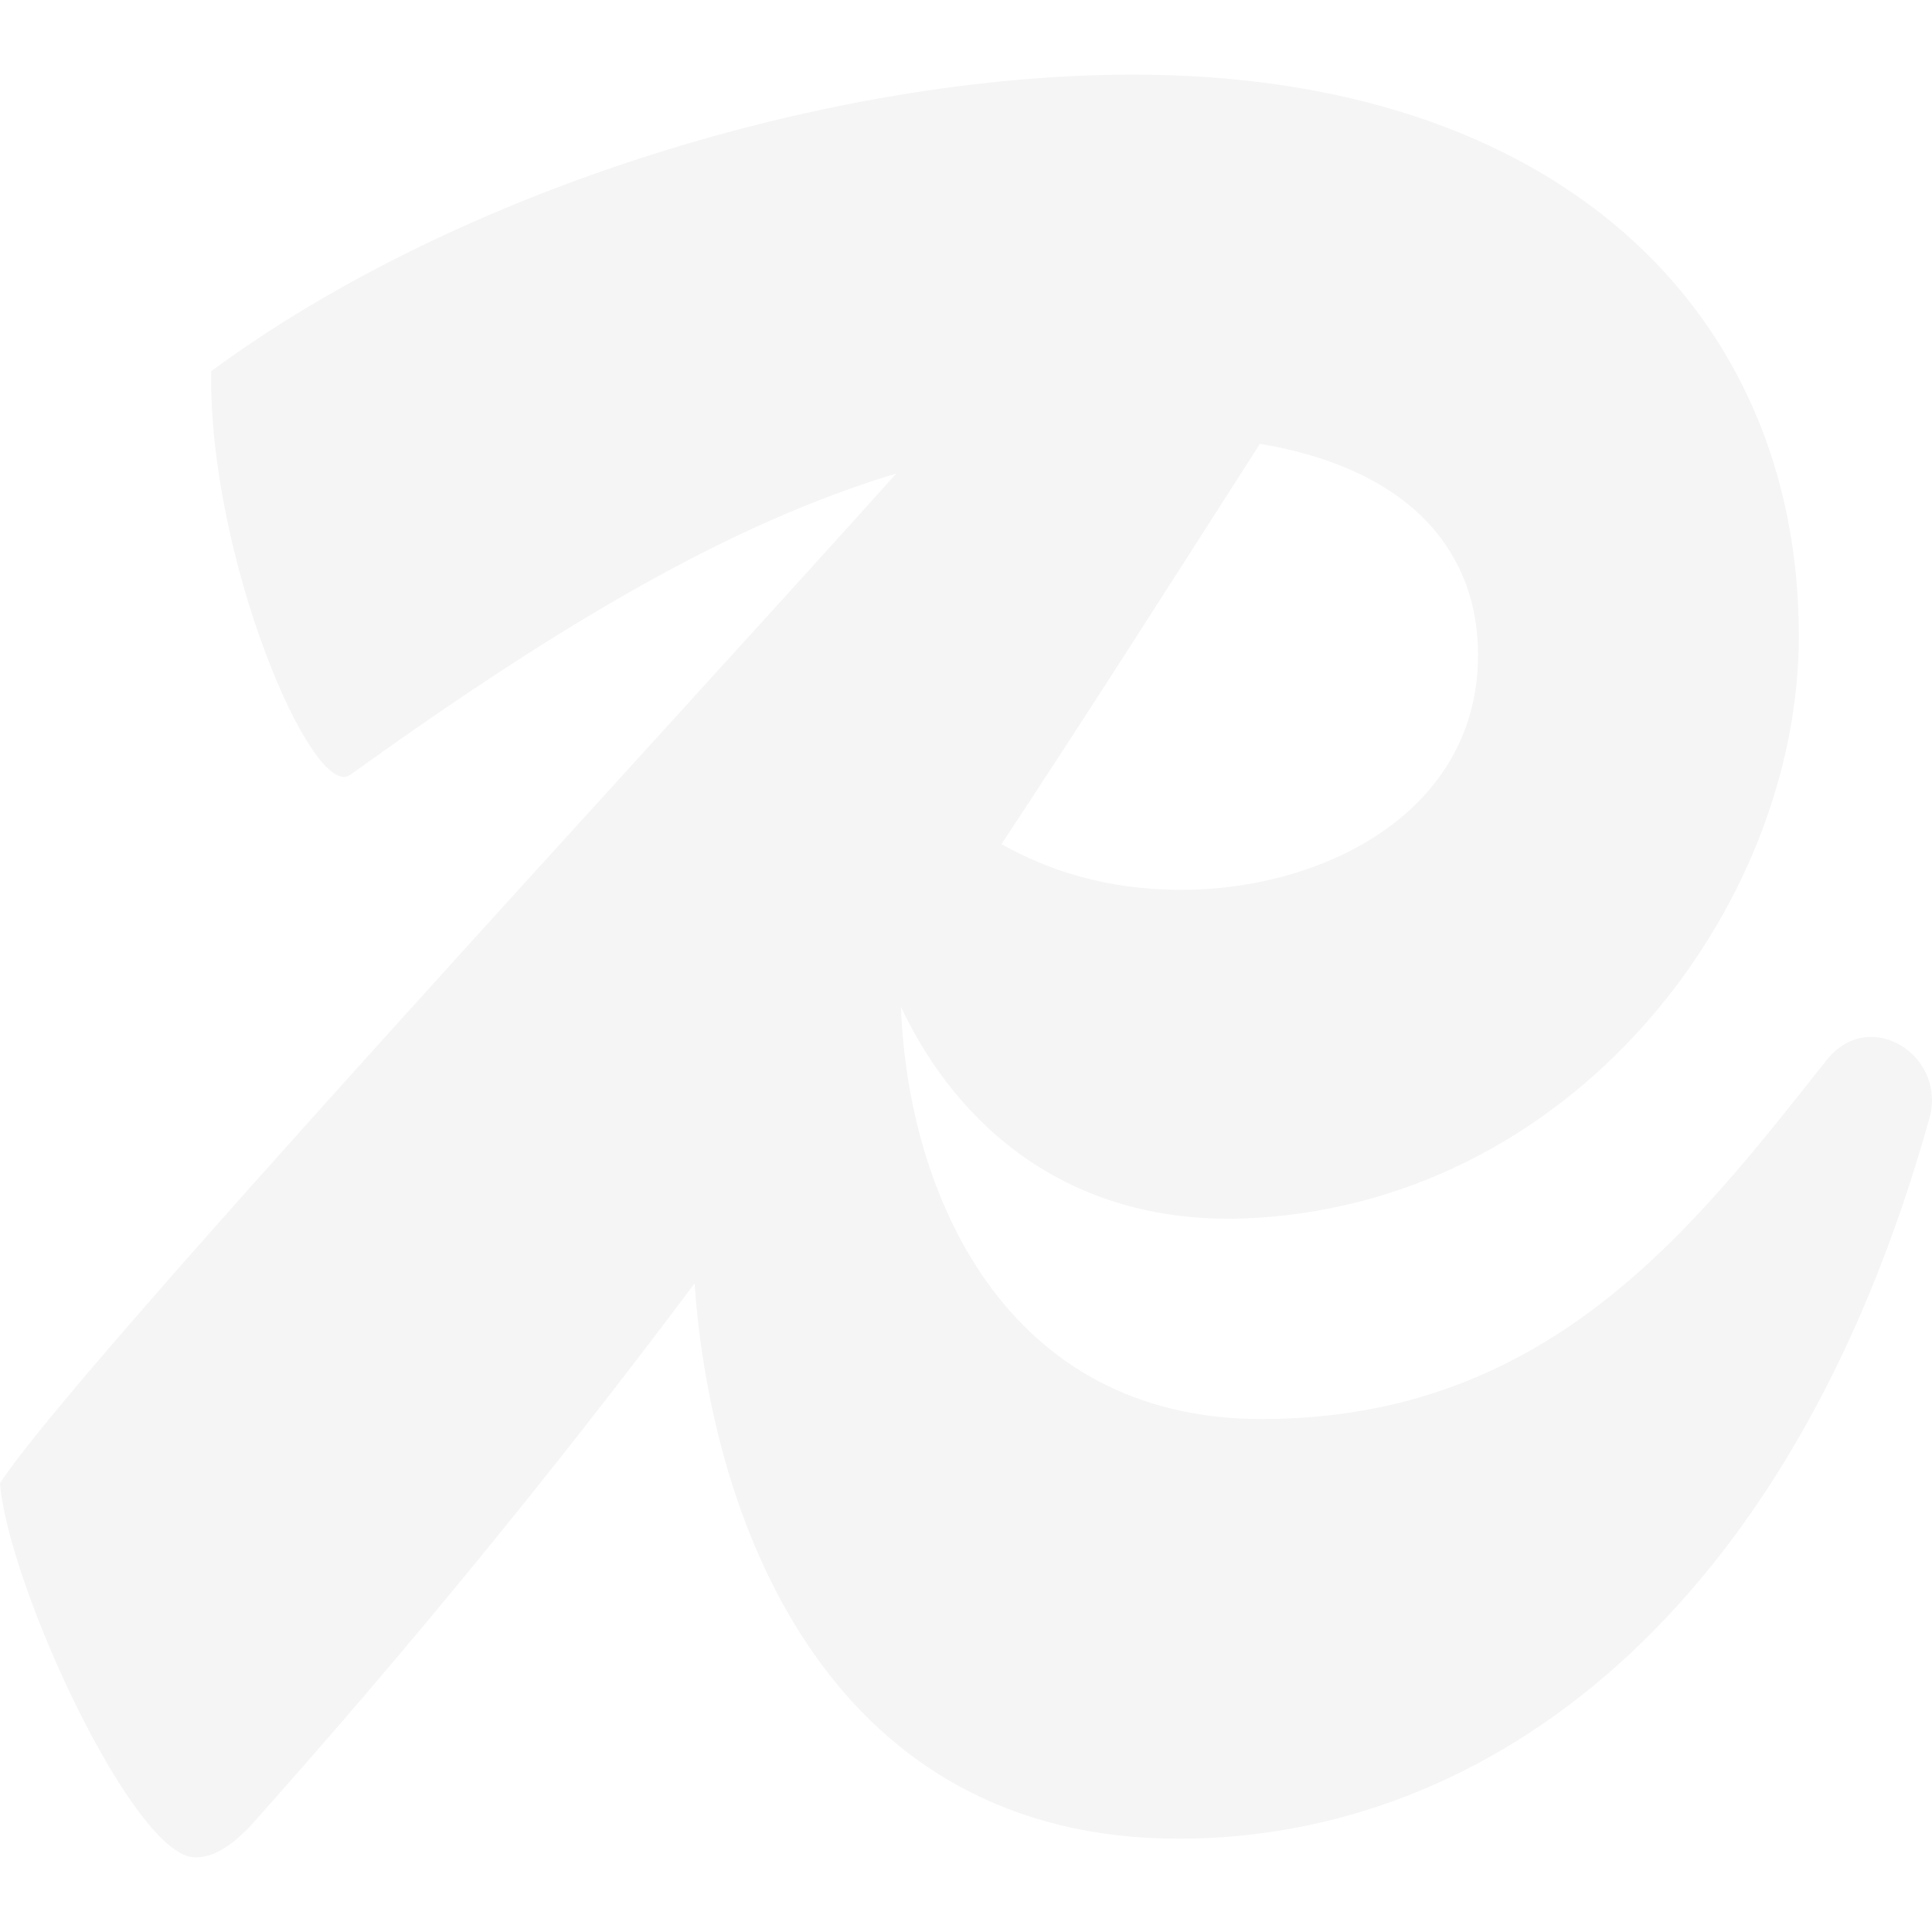
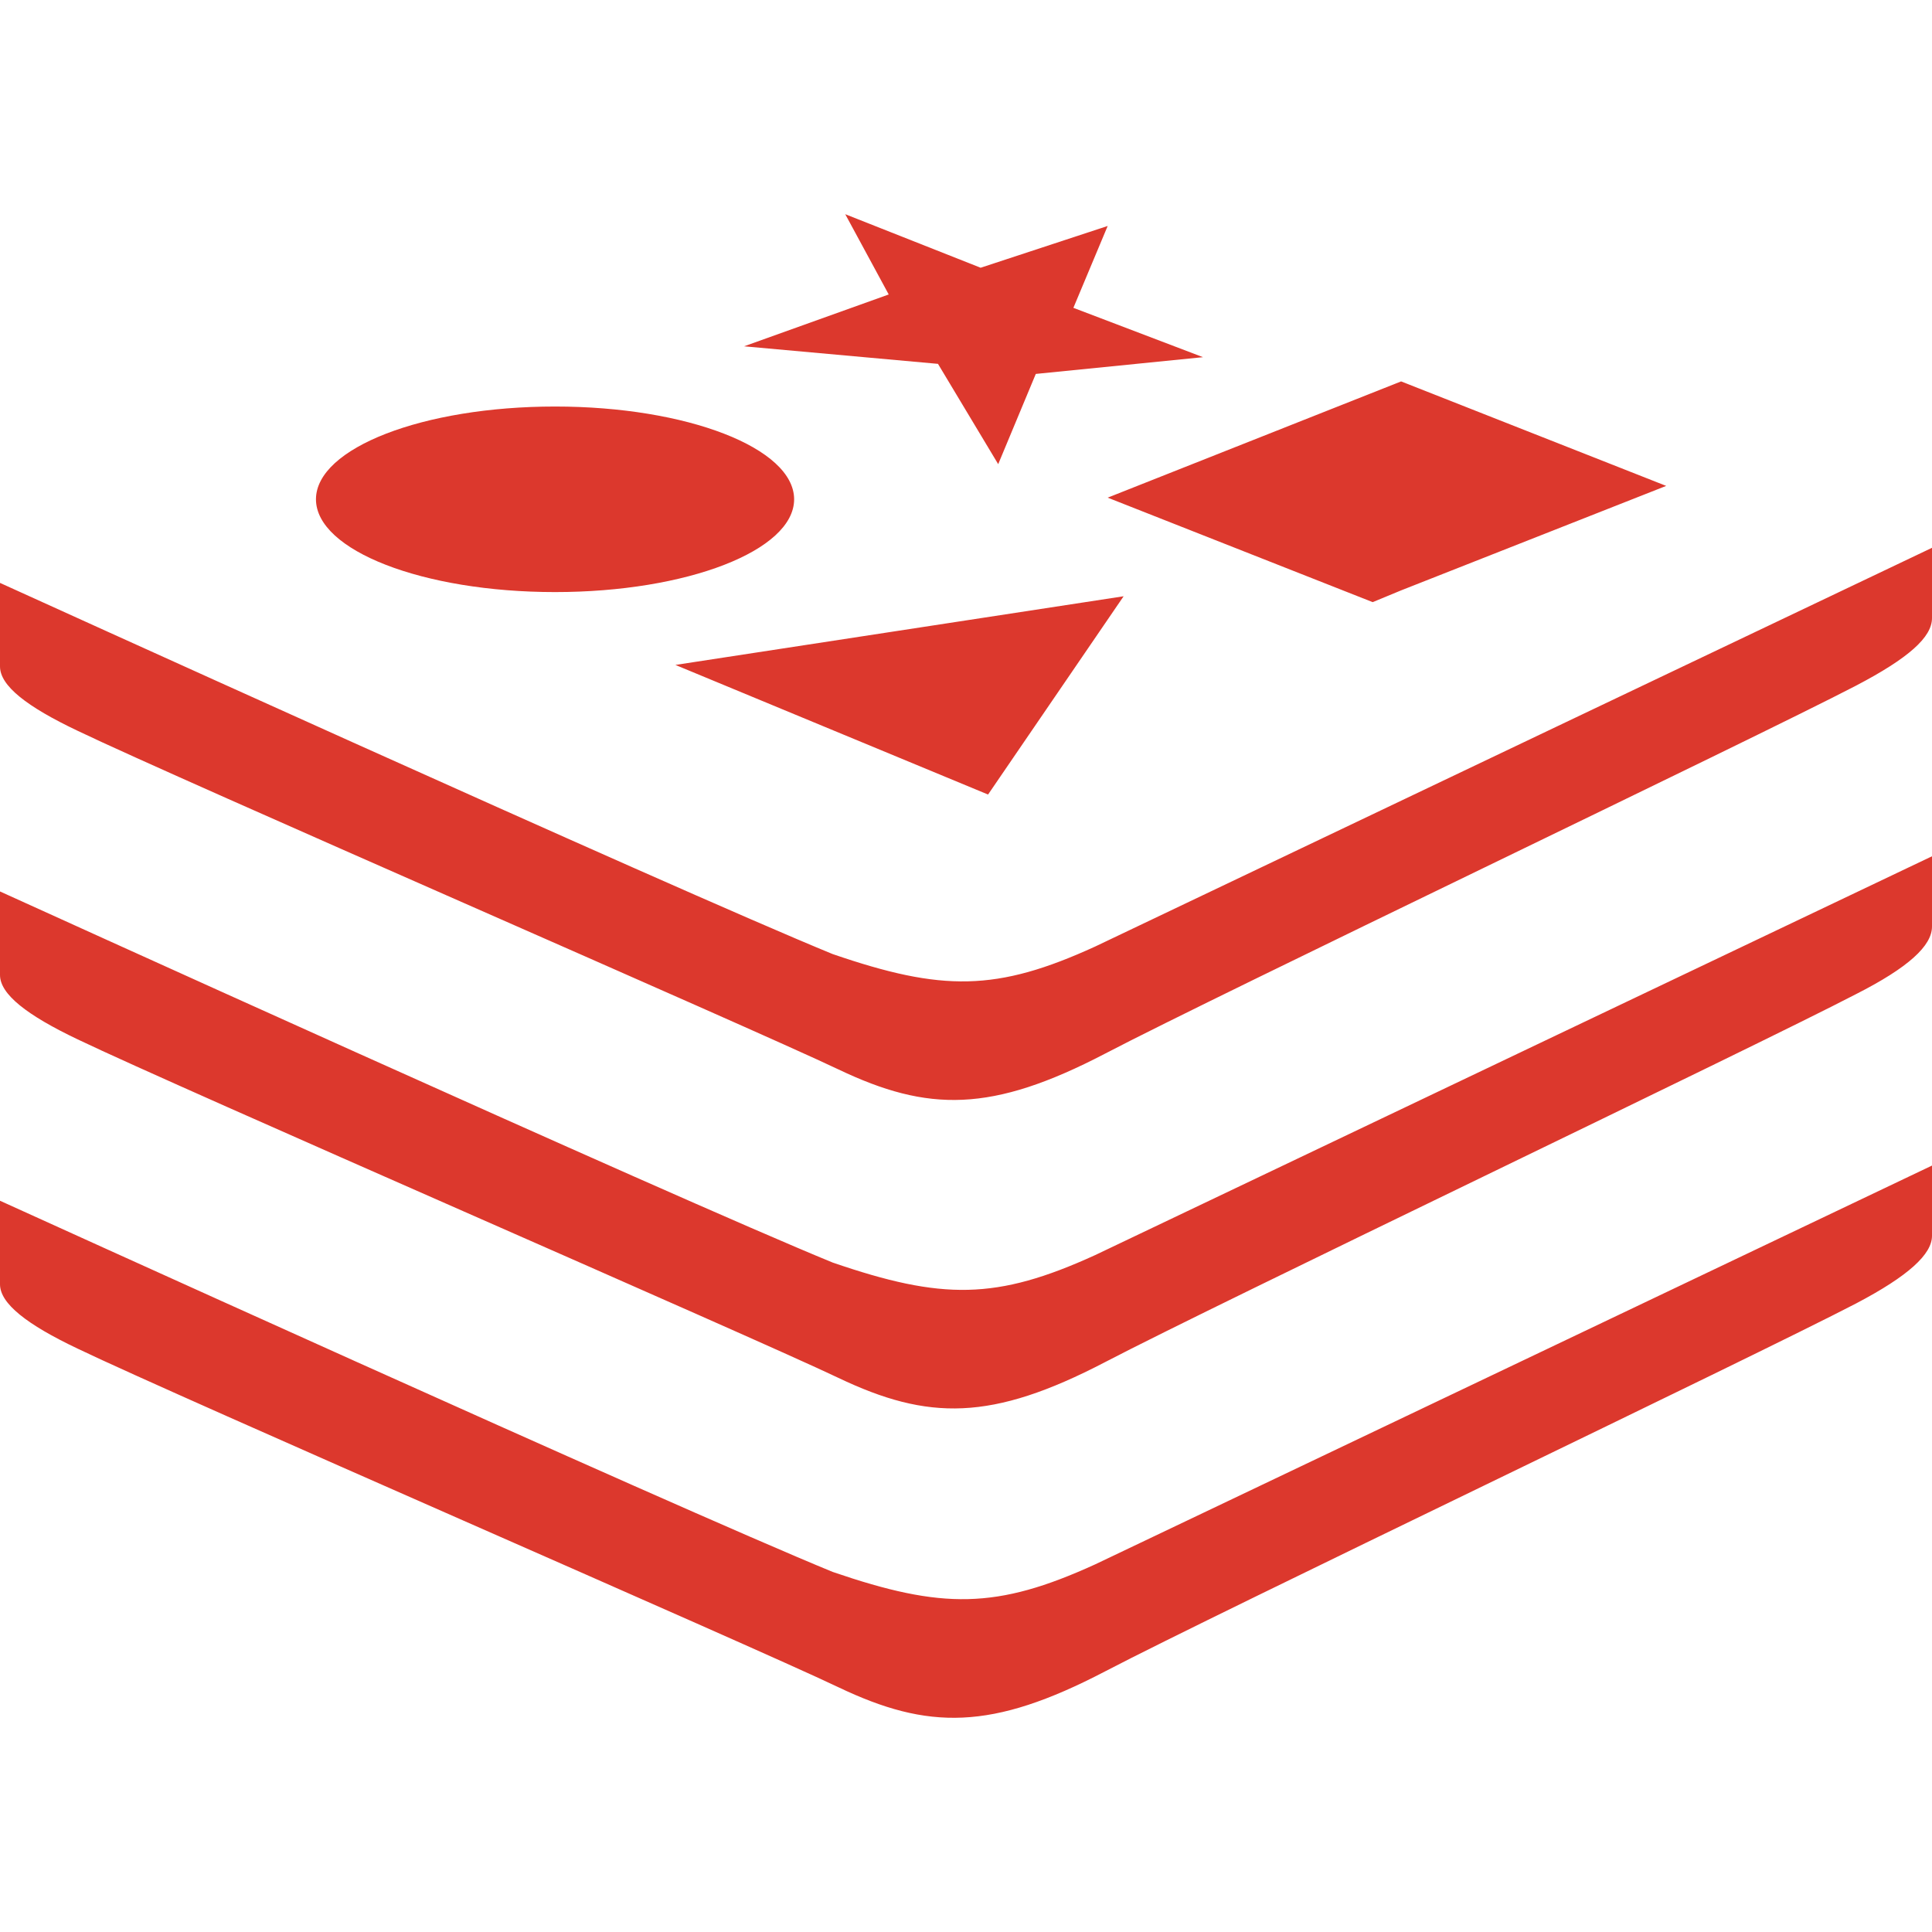
- <svg xmlns="http://www.w3.org/2000/svg" fill="#f5f5f5" role="img" viewBox="0 0 24 24">
-   <path d="M22.71 13.145c-1.66 2.092-3.452 4.483-7.038 4.483-3.203 0-4.397-2.825-4.48-5.12.701 1.484 2.073 2.685 4.214 2.63 4.117-.133 6.94-3.852 6.94-7.239 0-4.05-3.022-6.972-8.268-6.972-3.752 0-8.4 1.428-11.455 3.685C2.59 6.937 3.885 9.958 4.35 9.626c2.648-1.904 4.748-3.13 6.784-3.744C8.12 9.244.886 17.05 0 18.425c.1 1.261 1.66 4.648 2.424 4.648.232 0 .431-.133.664-.365a100.49 100.49 0 0 0 5.54-6.765c.222 3.104 1.748 6.898 6.014 6.898 3.819 0 7.604-2.756 9.33-8.965.2-.764-.73-1.361-1.261-.73zm-4.349-5.013c0 1.959-1.926 2.922-3.685 2.922-.941 0-1.664-.247-2.235-.568 1.051-1.592 2.092-3.225 3.21-4.973 1.972.334 2.71 1.43 2.71 2.619z" />
+ <svg xmlns="http://www.w3.org/2000/svg" role="img" viewBox="0 0 24 24">
+   <path fill="#DC382D" d="M10.5 2.661l.54.997-1.797.644 2.409.218.748 1.246.467-1.121 2.077-.208-1.61-.613.426-1.017-1.578.519zm6.905 2.077L13.76 6.182l3.292 1.298.353-.146 3.293-1.298zm-10.51.312a2.97 1.153 0 0 0-2.97 1.152 2.97 1.153 0 0 0 2.97 1.153 2.97 1.153 0 0 0 2.97-1.153 2.97 1.153 0 0 0-2.97-1.152zM24 6.805s-8.983 4.278-10.395 4.953c-1.226.561-1.901.561-3.261.094C8.318 11.022 0 7.241 0 7.241v1.038c0 .24.332.499.966.8 1.277.613 8.34 3.677 9.45 4.206 1.112.53 1.9.54 3.313-.197 1.412-.738 8.049-3.905 9.326-4.57.654-.342.945-.602.945-.84zm-10.042.602L8.39 8.26l3.884 1.61zM24 10.637s-8.983 4.279-10.395 4.954c-1.226.56-1.901.56-3.261.093C8.318 14.854 0 11.074 0 11.074v1.038c0 .238.332.498.966.8 1.277.612 8.34 3.676 9.45 4.205 1.112.53 1.9.54 3.313-.197 1.412-.737 8.049-3.905 9.326-4.57.654-.332.945-.602.945-.84zm0 3.842l-10.395 4.954c-1.226.56-1.901.56-3.261.094C8.318 18.696 0 14.916 0 14.916v1.038c0 .239.332.499.966.8 1.277.613 8.34 3.676 9.45 4.206 1.112.53 1.9.54 3.313-.198 1.412-.737 8.049-3.904 9.326-4.569.654-.343.945-.613.945-.841z" />
</svg>
